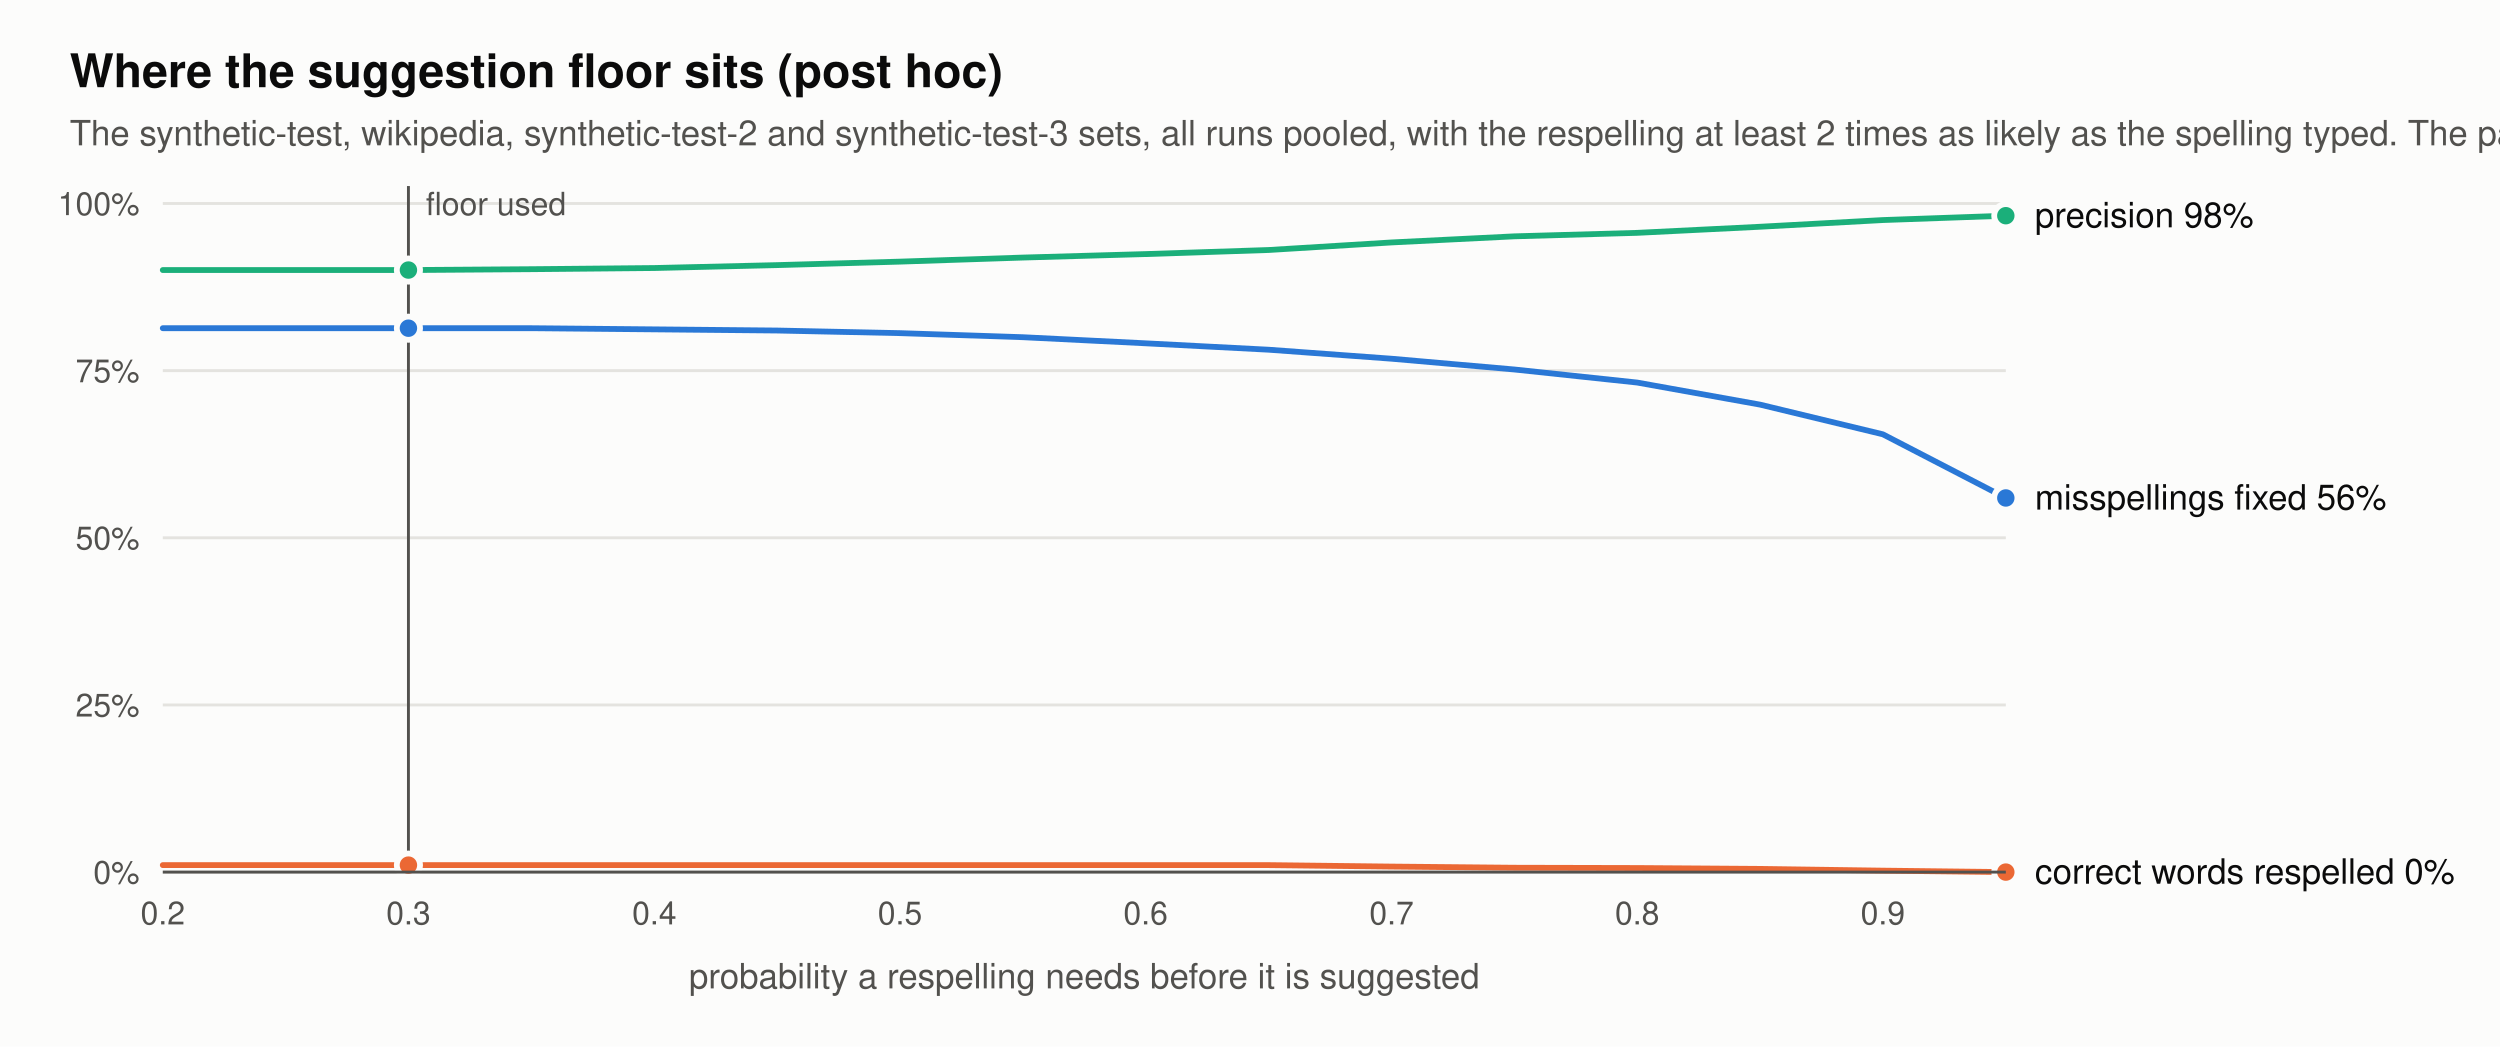
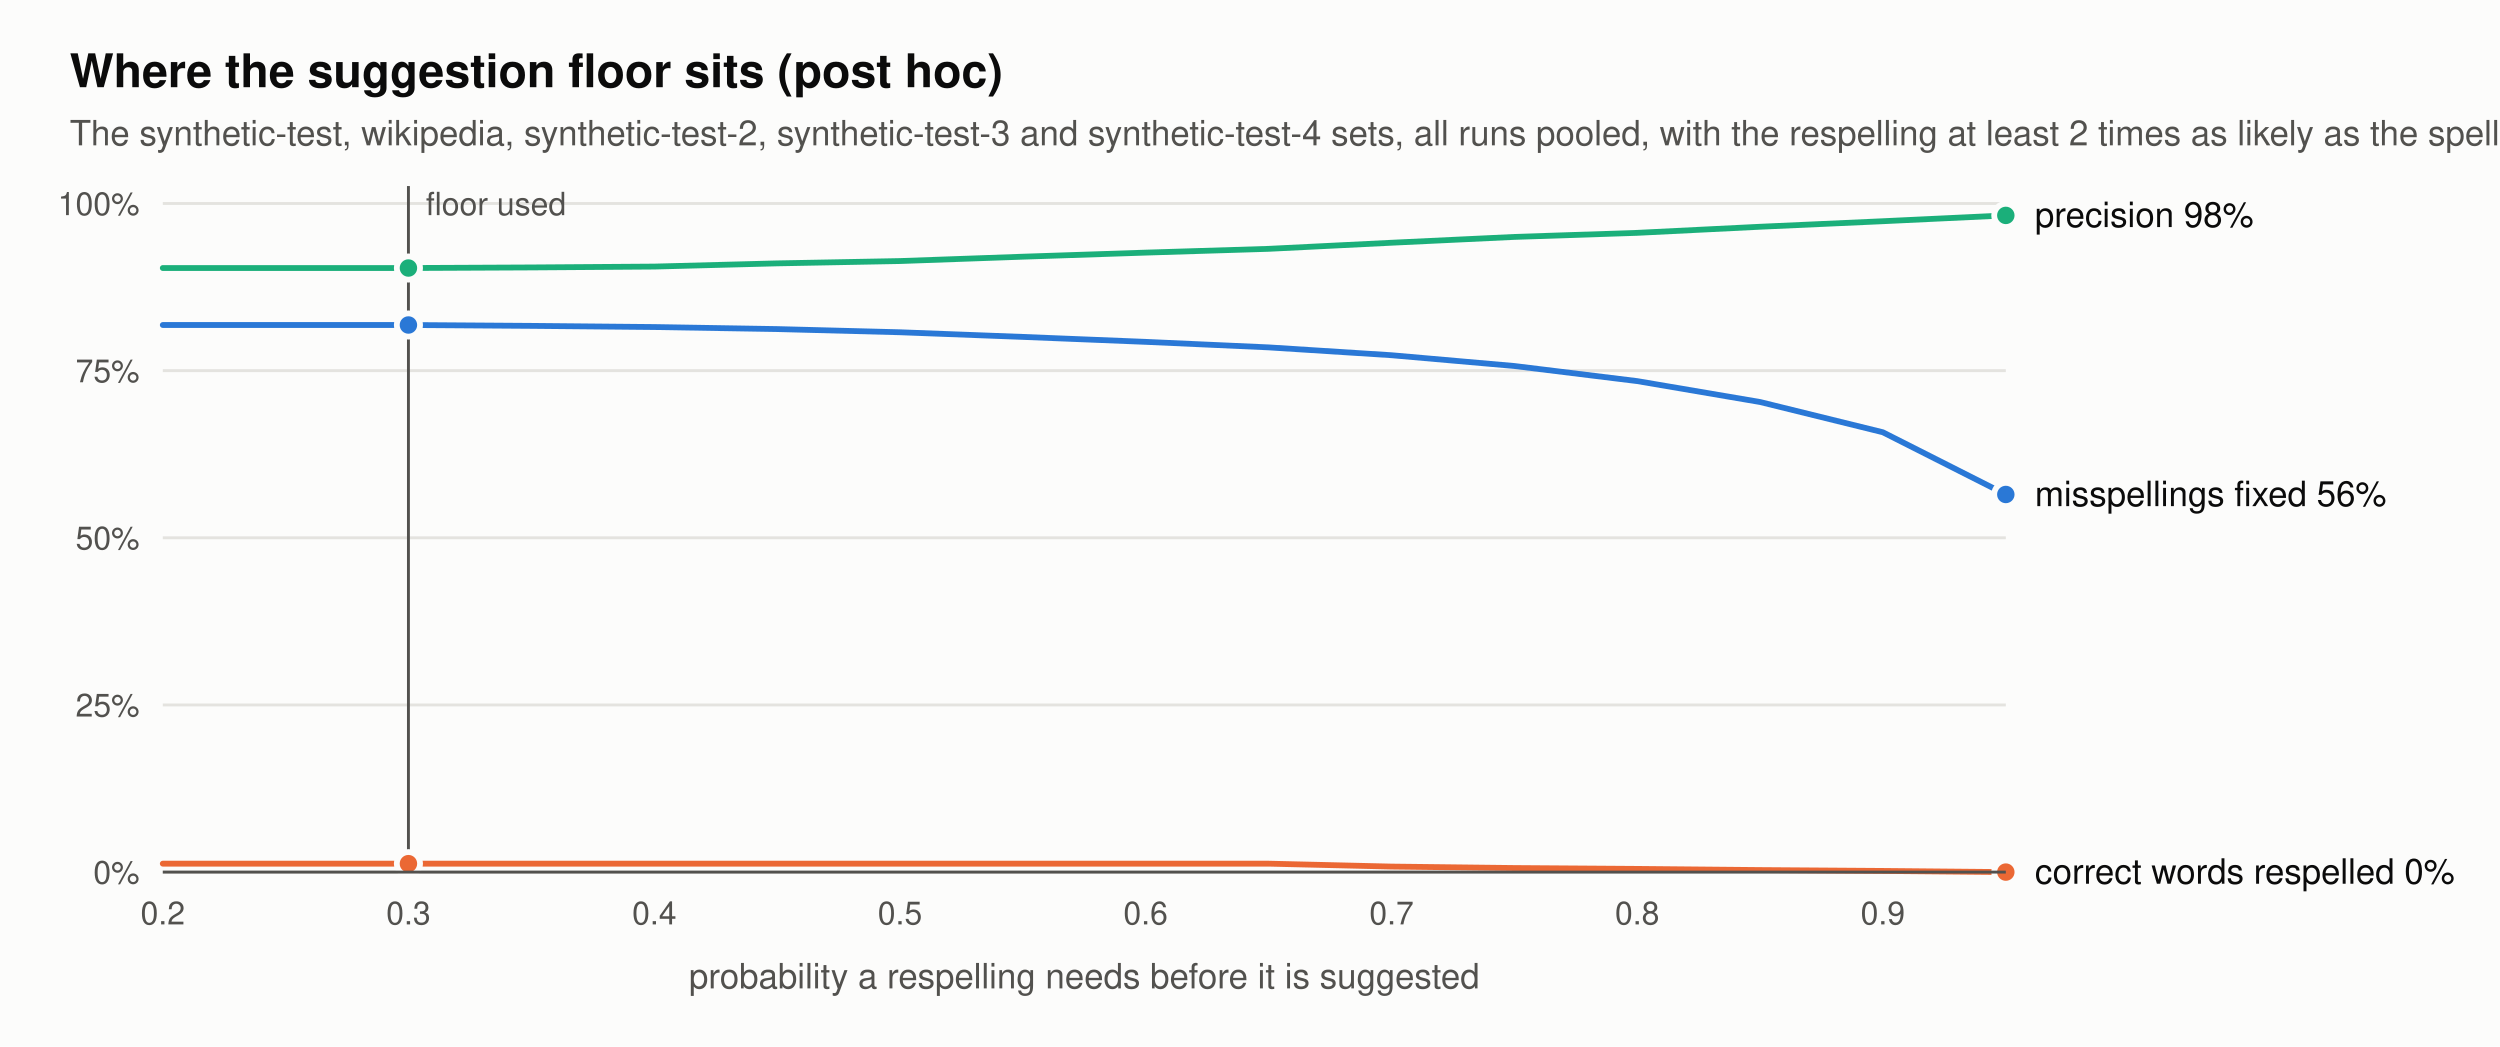
<svg xmlns="http://www.w3.org/2000/svg" width="860" height="360" viewBox="0 0 860 360" role="img" font-family="-apple-system, 'Segoe UI', Helvetica, Arial, sans-serif">
  <rect width="860" height="360" fill="#fcfcfb" />
  <text x="24.0" y="30.0" font-size="16" fill="#0b0b0b" font-weight="600">Where the suggestion floor sits (post hoc)</text>
-   <text x="24.0" y="50.0" font-size="12" fill="#52514e">The synthetic-test, wikipedia, synthetic-test-2 and synthetic-test-3 sets, all runs pooled, with the respelling at least 2 times as likely as the spelling typed. The page uses 0.3.</text>
+   <text x="24.0" y="50.0" font-size="12" fill="#52514e">The synthetic-test, wikipedia, synthetic-test-2, synthetic-test-3 and synthetic-test-4 sets, all runs pooled, with the respelling at least 2 times as likely as the spelling typed. The page uses 0.3.</text>
  <line x1="56.0" y1="300.0" x2="690.0" y2="300.0" stroke="#e4e3df" stroke-width="1" />
  <text x="48.0" y="304.0" font-size="11" fill="#52514e" text-anchor="end">0%</text>
  <line x1="56.0" y1="242.5" x2="690.0" y2="242.5" stroke="#e4e3df" stroke-width="1" />
  <text x="48.0" y="246.5" font-size="11" fill="#52514e" text-anchor="end">25%</text>
  <line x1="56.0" y1="185.0" x2="690.0" y2="185.0" stroke="#e4e3df" stroke-width="1" />
  <text x="48.0" y="189.0" font-size="11" fill="#52514e" text-anchor="end">50%</text>
  <line x1="56.0" y1="127.5" x2="690.0" y2="127.5" stroke="#e4e3df" stroke-width="1" />
  <text x="48.0" y="131.5" font-size="11" fill="#52514e" text-anchor="end">75%</text>
  <line x1="56.0" y1="70.0" x2="690.0" y2="70.0" stroke="#e4e3df" stroke-width="1" />
  <text x="48.0" y="74.0" font-size="11" fill="#52514e" text-anchor="end">100%</text>
  <text x="56.0" y="318.0" font-size="11" fill="#52514e" text-anchor="middle">0.2</text>
  <text x="140.5" y="318.0" font-size="11" fill="#52514e" text-anchor="middle">0.3</text>
  <text x="225.1" y="318.0" font-size="11" fill="#52514e" text-anchor="middle">0.4</text>
  <text x="309.6" y="318.0" font-size="11" fill="#52514e" text-anchor="middle">0.5</text>
  <text x="394.1" y="318.0" font-size="11" fill="#52514e" text-anchor="middle">0.6</text>
  <text x="478.7" y="318.0" font-size="11" fill="#52514e" text-anchor="middle">0.7</text>
  <text x="563.2" y="318.0" font-size="11" fill="#52514e" text-anchor="middle">0.8</text>
  <text x="647.7" y="318.0" font-size="11" fill="#52514e" text-anchor="middle">0.9</text>
  <text x="373.0" y="340.0" font-size="12" fill="#52514e" text-anchor="middle">probability a respelling needs before it is suggested</text>
  <line x1="140.5" y1="64.0" x2="140.5" y2="300.0" stroke="#52514e" stroke-width="1" />
  <text x="146.5" y="74.0" font-size="11" fill="#52514e">floor used</text>
-   <path d="M56.0,112.9L98.3,112.9L140.5,112.9L182.8,112.9L225.1,113.3L267.3,113.7L309.6,114.6L351.9,116.0L394.1,118.1L436.4,120.3L478.7,123.4L520.9,127.1L563.2,131.6L605.5,139.2L647.7,149.4L690.0,171.3" fill="none" stroke="#2a78d6" stroke-width="2" stroke-linejoin="round" stroke-linecap="round" />
-   <circle cx="690.0" cy="171.3" r="4" fill="#2a78d6" stroke="#fcfcfb" stroke-width="2" />
-   <text x="700.0" y="175.3" font-size="12" fill="#0b0b0b">misspellings fixed 56%</text>
-   <circle cx="140.5" cy="112.9" r="4" fill="#2a78d6" stroke="#fcfcfb" stroke-width="2" />
-   <path d="M56.0,297.6L98.3,297.6L140.5,297.6L182.8,297.6L225.1,297.6L267.3,297.6L309.6,297.6L351.9,297.6L394.1,297.6L436.4,297.6L478.7,298.1L520.9,298.5L563.2,298.6L605.5,298.9L647.7,299.5L690.0,300.0" fill="none" stroke="#eb6834" stroke-width="2" stroke-linejoin="round" stroke-linecap="round" />
+   <path d="M56.0,111.8L98.3,111.8L140.5,111.8L182.8,112.1L225.1,112.5L267.3,113.2L309.6,114.3L351.9,115.9L394.1,117.6L436.4,119.5L478.7,122.2L520.9,125.9L563.2,131.1L605.5,138.3L647.7,148.7L690.0,170.1" fill="none" stroke="#2a78d6" stroke-width="2" stroke-linejoin="round" stroke-linecap="round" />
+   <circle cx="690.0" cy="170.1" r="4" fill="#2a78d6" stroke="#fcfcfb" stroke-width="2" />
+   <text x="700.0" y="174.1" font-size="12" fill="#0b0b0b">misspellings fixed 56%</text>
+   <circle cx="140.5" cy="111.8" r="4" fill="#2a78d6" stroke="#fcfcfb" stroke-width="2" />
+   <path d="M56.0,297.1L98.3,297.1L140.5,297.1L182.8,297.1L225.1,297.1L267.3,297.1L309.6,297.1L351.9,297.1L394.1,297.1L436.4,297.1L478.7,298.1L520.9,298.6L563.2,298.9L605.5,299.3L647.7,299.6L690.0,300.0" fill="none" stroke="#eb6834" stroke-width="2" stroke-linejoin="round" stroke-linecap="round" />
  <circle cx="690.0" cy="300.0" r="4" fill="#eb6834" stroke="#fcfcfb" stroke-width="2" />
  <text x="700.0" y="304.0" font-size="12" fill="#0b0b0b">correct words respelled 0%</text>
-   <circle cx="140.5" cy="297.6" r="4" fill="#eb6834" stroke="#fcfcfb" stroke-width="2" />
-   <path d="M56.0,92.9L98.3,92.9L140.5,92.9L182.8,92.6L225.1,92.2L267.3,91.2L309.6,90.0L351.9,88.6L394.1,87.4L436.4,86.0L478.7,83.4L520.9,81.3L563.2,80.1L605.5,78.0L647.7,75.7L690.0,74.2" fill="none" stroke="#1baf7a" stroke-width="2" stroke-linejoin="round" stroke-linecap="round" />
-   <circle cx="690.0" cy="74.2" r="4" fill="#1baf7a" stroke="#fcfcfb" stroke-width="2" />
-   <text x="700.0" y="78.2" font-size="12" fill="#0b0b0b">precision 98%</text>
-   <circle cx="140.5" cy="92.9" r="4" fill="#1baf7a" stroke="#fcfcfb" stroke-width="2" />
+   <circle cx="140.5" cy="297.1" r="4" fill="#eb6834" stroke="#fcfcfb" stroke-width="2" />
+   <path d="M56.0,92.2L98.3,92.2L140.5,92.2L182.8,92.0L225.1,91.7L267.3,90.6L309.6,89.8L351.9,88.3L394.1,86.9L436.4,85.6L478.7,83.5L520.9,81.5L563.2,80.1L605.5,78.0L647.7,76.1L690.0,74.1" fill="none" stroke="#1baf7a" stroke-width="2" stroke-linejoin="round" stroke-linecap="round" />
+   <circle cx="690.0" cy="74.1" r="4" fill="#1baf7a" stroke="#fcfcfb" stroke-width="2" />
+   <text x="700.0" y="78.1" font-size="12" fill="#0b0b0b">precision 98%</text>
+   <circle cx="140.5" cy="92.2" r="4" fill="#1baf7a" stroke="#fcfcfb" stroke-width="2" />
  <line x1="56.0" y1="300.0" x2="690.0" y2="300.0" stroke="#52514e" stroke-width="1" />
</svg>
